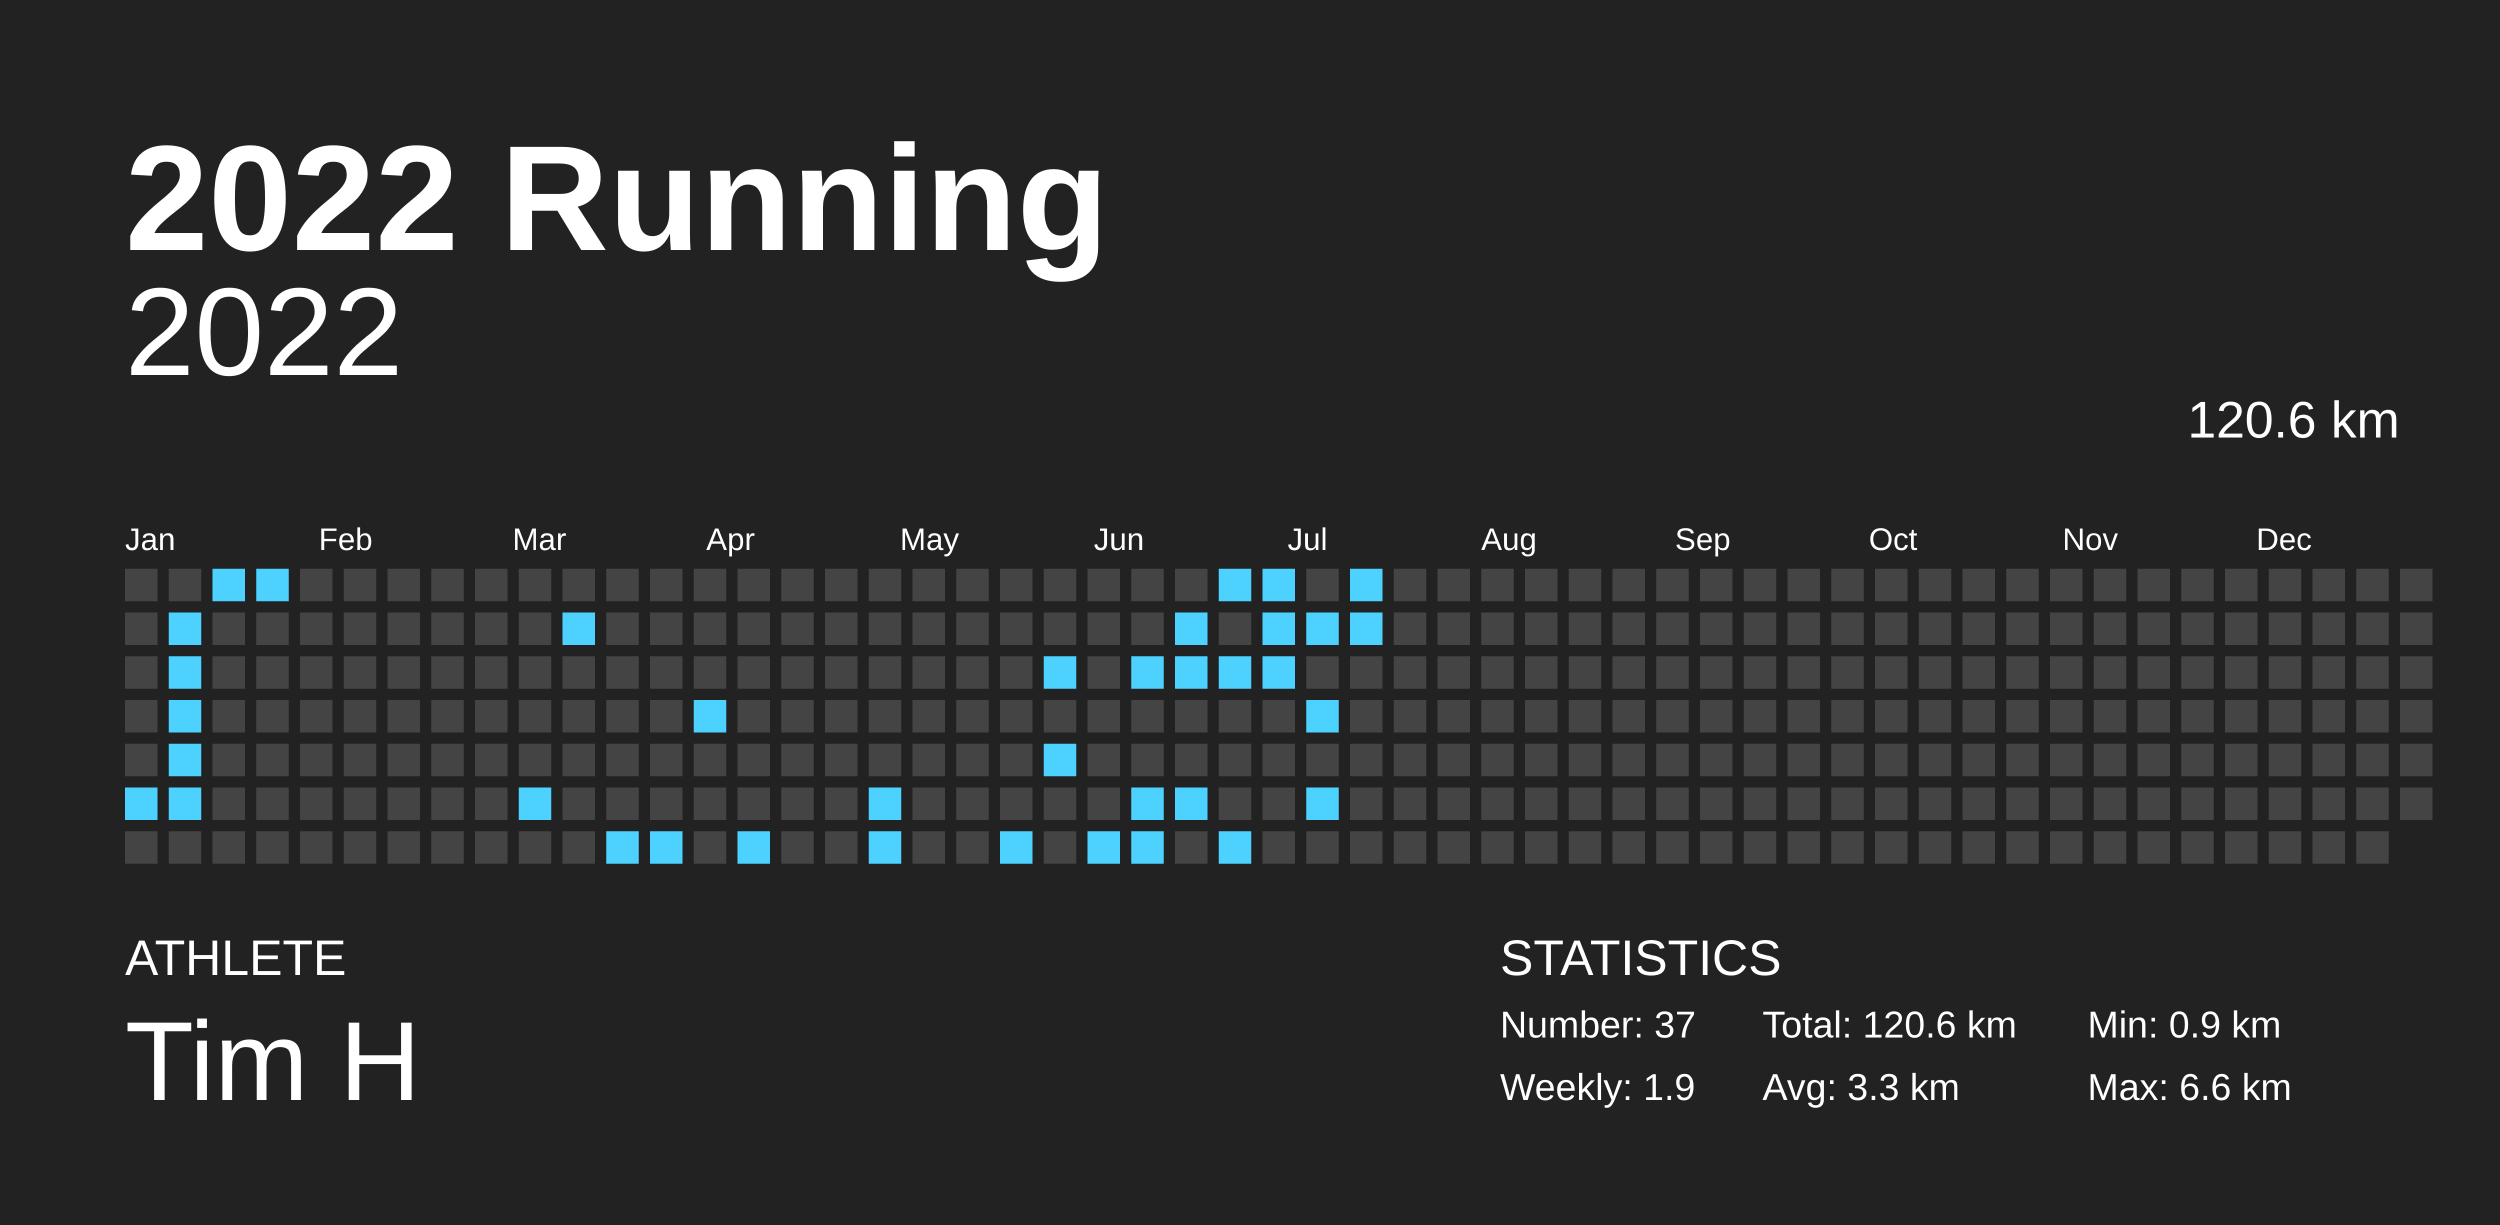
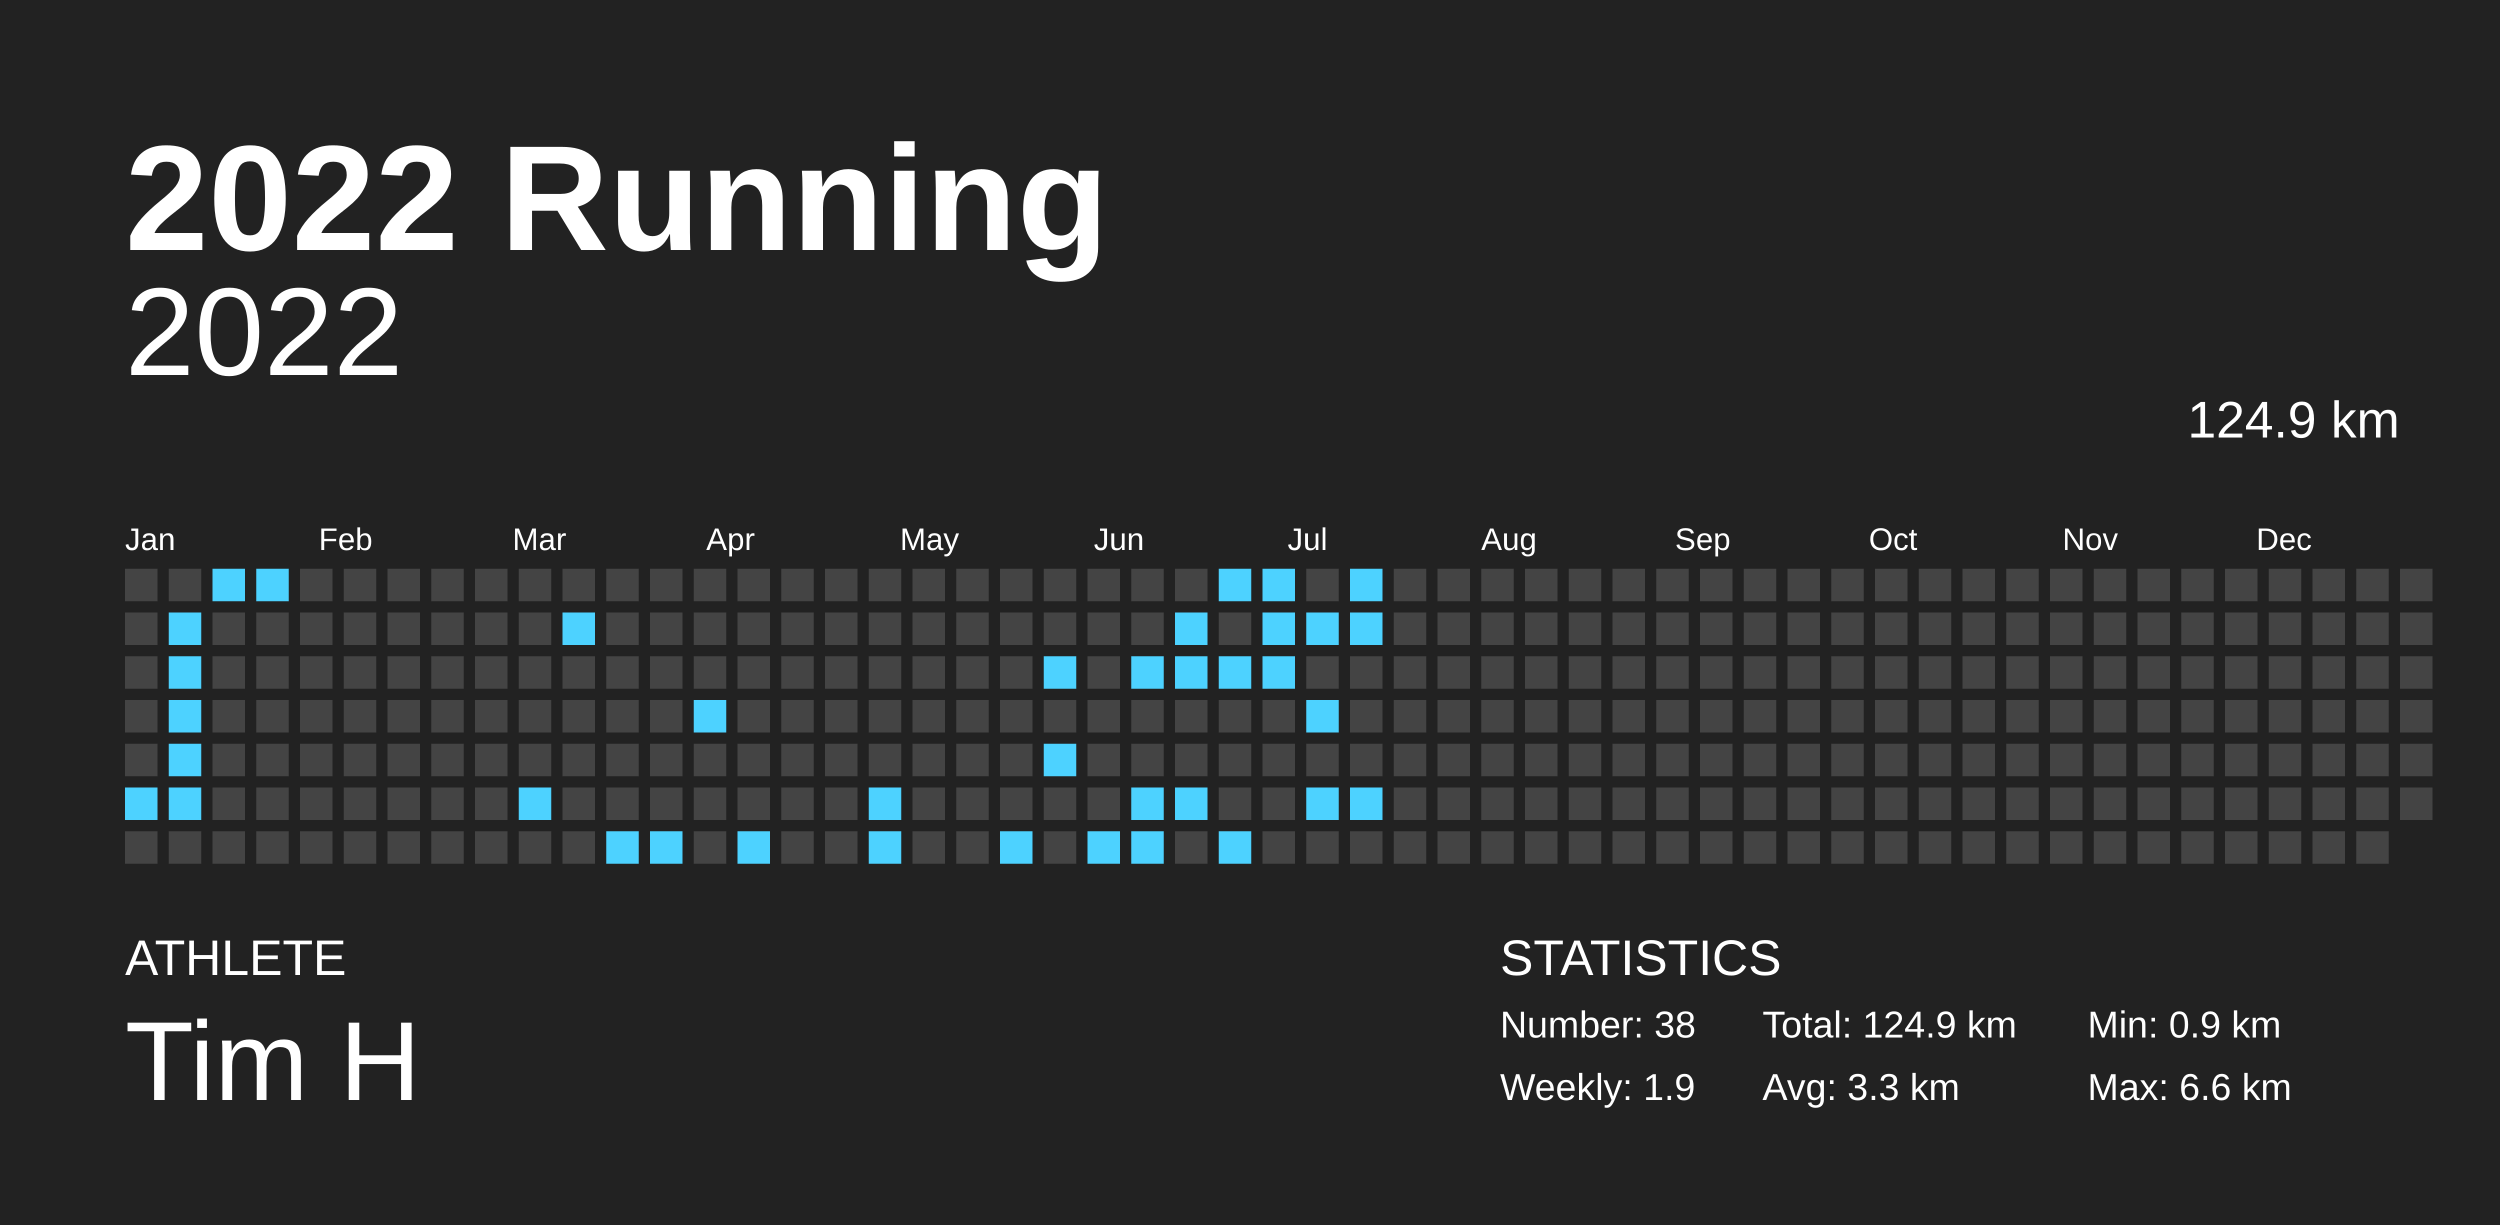
<svg xmlns="http://www.w3.org/2000/svg" baseProfile="full" height="98mm" version="1.1" viewBox="0,0,200,98" width="200mm">
  <defs />
  <rect fill="#222222" height="98" width="200" x="0" y="0" />
  <text fill="#FFFFFF" style="font-size:12px; font-family:Arial; font-weight:bold;" x="10" y="20">2022 Running</text>
  <text fill="#FFFFFF" style="font-size:4px; font-family:Arial" x="10" y="78">ATHLETE</text>
  <text fill="#FFFFFF" style="font-size:9px; font-family:Arial" x="10" y="88">Tim H</text>
  <text fill="#FFFFFF" style="font-size:4px; font-family:Arial" x="120" y="78">STATISTICS</text>
-   <text fill="#FFFFFF" style="font-size:3px; font-family:Arial" x="120" y="83">Number: 37</text>
+   <text fill="#FFFFFF" style="font-size:3px; font-family:Arial" x="120" y="83">Number: 38</text>
  <text fill="#FFFFFF" style="font-size:3px; font-family:Arial" x="120" y="88">Weekly: 1.9</text>
-   <text fill="#FFFFFF" style="font-size:3px; font-family:Arial" x="141" y="83">Total: 120.6 km</text>
+   <text fill="#FFFFFF" style="font-size:3px; font-family:Arial" x="141" y="83">Total: 124.9 km</text>
  <text fill="#FFFFFF" style="font-size:3px; font-family:Arial" x="141" y="88">Avg: 3.3 km</text>
  <text fill="#FFFFFF" style="font-size:3px; font-family:Arial" x="167" y="83">Min: 0.9 km</text>
  <text fill="#FFFFFF" style="font-size:3px; font-family:Arial" x="167" y="88">Max: 6.6 km</text>
  <text alignment-baseline="hanging" fill="#FFFFFF" style="font-size:10.0px; font-family:Arial;" x="10" y="30">2022</text>
-   <text alignment-baseline="hanging" fill="#FFFFFF" style="font-size:4.125px; font-family:Arial;" x="175" y="35">120.6 km</text>
+   <text alignment-baseline="hanging" fill="#FFFFFF" style="font-size:4.125px; font-family:Arial;" x="175" y="35">124.9 km</text>
  <text fill="#FFFFFF" style="font-size:2.5px; font-family:Arial" x="10.0" y="44">Jan</text>
  <text fill="#FFFFFF" style="font-size:2.5px; font-family:Arial" x="25.5" y="44">Feb</text>
  <text fill="#FFFFFF" style="font-size:2.5px; font-family:Arial" x="41.0" y="44">Mar</text>
  <text fill="#FFFFFF" style="font-size:2.5px; font-family:Arial" x="56.5" y="44">Apr</text>
  <text fill="#FFFFFF" style="font-size:2.5px; font-family:Arial" x="72.0" y="44">May</text>
  <text fill="#FFFFFF" style="font-size:2.5px; font-family:Arial" x="87.5" y="44">Jun</text>
  <text fill="#FFFFFF" style="font-size:2.5px; font-family:Arial" x="103.0" y="44">Jul</text>
  <text fill="#FFFFFF" style="font-size:2.5px; font-family:Arial" x="118.5" y="44">Aug</text>
  <text fill="#FFFFFF" style="font-size:2.5px; font-family:Arial" x="134.0" y="44">Sep</text>
  <text fill="#FFFFFF" style="font-size:2.5px; font-family:Arial" x="149.5" y="44">Oct</text>
  <text fill="#FFFFFF" style="font-size:2.5px; font-family:Arial" x="165.0" y="44">Nov</text>
  <text fill="#FFFFFF" style="font-size:2.5px; font-family:Arial" x="180.5" y="44">Dec</text>
  <rect fill="#444444" height="2.6" width="2.6" x="10.0" y="45.5" />
  <rect fill="#444444" height="2.6" width="2.6" x="10.0" y="49.0" />
  <rect fill="#444444" height="2.6" width="2.6" x="10.0" y="52.5" />
  <rect fill="#444444" height="2.6" width="2.6" x="10.0" y="56.0" />
  <rect fill="#444444" height="2.6" width="2.6" x="10.0" y="59.5" />
  <rect fill="#4dd2ff" height="2.6" width="2.6" x="10.0" y="63.0" />
  <rect fill="#444444" height="2.6" width="2.6" x="10.0" y="66.5" />
  <rect fill="#444444" height="2.6" width="2.6" x="13.5" y="45.5" />
  <rect fill="#4dd2ff" height="2.6" width="2.6" x="13.5" y="49.0" />
  <rect fill="#4dd2ff" height="2.6" width="2.6" x="13.5" y="52.5" />
  <rect fill="#4dd2ff" height="2.6" width="2.6" x="13.5" y="56.0" />
  <rect fill="#4dd2ff" height="2.6" width="2.6" x="13.5" y="59.5" />
  <rect fill="#4dd2ff" height="2.6" width="2.6" x="13.5" y="63.0" />
  <rect fill="#444444" height="2.6" width="2.6" x="13.5" y="66.5" />
  <rect fill="#4dd2ff" height="2.6" width="2.6" x="17.0" y="45.5" />
  <rect fill="#444444" height="2.6" width="2.6" x="17.0" y="49.0" />
  <rect fill="#444444" height="2.6" width="2.6" x="17.0" y="52.5" />
  <rect fill="#444444" height="2.6" width="2.6" x="17.0" y="56.0" />
  <rect fill="#444444" height="2.6" width="2.6" x="17.0" y="59.5" />
  <rect fill="#444444" height="2.6" width="2.6" x="17.0" y="63.0" />
  <rect fill="#444444" height="2.6" width="2.6" x="17.0" y="66.5" />
  <rect fill="#4dd2ff" height="2.6" width="2.6" x="20.5" y="45.5" />
  <rect fill="#444444" height="2.6" width="2.6" x="20.5" y="49.0" />
  <rect fill="#444444" height="2.6" width="2.6" x="20.5" y="52.5" />
  <rect fill="#444444" height="2.6" width="2.6" x="20.5" y="56.0" />
  <rect fill="#444444" height="2.6" width="2.6" x="20.5" y="59.5" />
  <rect fill="#444444" height="2.6" width="2.6" x="20.5" y="63.0" />
  <rect fill="#444444" height="2.6" width="2.6" x="20.5" y="66.5" />
  <rect fill="#444444" height="2.6" width="2.6" x="24.0" y="45.5" />
  <rect fill="#444444" height="2.6" width="2.6" x="24.0" y="49.0" />
  <rect fill="#444444" height="2.6" width="2.6" x="24.0" y="52.5" />
  <rect fill="#444444" height="2.6" width="2.6" x="24.0" y="56.0" />
  <rect fill="#444444" height="2.6" width="2.6" x="24.0" y="59.5" />
  <rect fill="#444444" height="2.6" width="2.6" x="24.0" y="63.0" />
  <rect fill="#444444" height="2.6" width="2.6" x="24.0" y="66.5" />
  <rect fill="#444444" height="2.6" width="2.6" x="27.5" y="45.5" />
  <rect fill="#444444" height="2.6" width="2.6" x="27.5" y="49.0" />
  <rect fill="#444444" height="2.6" width="2.6" x="27.5" y="52.5" />
  <rect fill="#444444" height="2.6" width="2.6" x="27.5" y="56.0" />
  <rect fill="#444444" height="2.6" width="2.6" x="27.5" y="59.5" />
  <rect fill="#444444" height="2.6" width="2.6" x="27.5" y="63.0" />
  <rect fill="#444444" height="2.6" width="2.6" x="27.5" y="66.5" />
  <rect fill="#444444" height="2.6" width="2.6" x="31.0" y="45.5" />
  <rect fill="#444444" height="2.6" width="2.6" x="31.0" y="49.0" />
  <rect fill="#444444" height="2.6" width="2.6" x="31.0" y="52.5" />
  <rect fill="#444444" height="2.6" width="2.6" x="31.0" y="56.0" />
  <rect fill="#444444" height="2.6" width="2.6" x="31.0" y="59.5" />
  <rect fill="#444444" height="2.6" width="2.6" x="31.0" y="63.0" />
  <rect fill="#444444" height="2.6" width="2.6" x="31.0" y="66.5" />
  <rect fill="#444444" height="2.6" width="2.6" x="34.5" y="45.5" />
  <rect fill="#444444" height="2.6" width="2.6" x="34.5" y="49.0" />
  <rect fill="#444444" height="2.6" width="2.6" x="34.5" y="52.5" />
  <rect fill="#444444" height="2.6" width="2.6" x="34.5" y="56.0" />
  <rect fill="#444444" height="2.6" width="2.6" x="34.5" y="59.5" />
  <rect fill="#444444" height="2.6" width="2.6" x="34.5" y="63.0" />
  <rect fill="#444444" height="2.6" width="2.6" x="34.5" y="66.5" />
  <rect fill="#444444" height="2.6" width="2.6" x="38.0" y="45.5" />
  <rect fill="#444444" height="2.6" width="2.6" x="38.0" y="49.0" />
  <rect fill="#444444" height="2.6" width="2.6" x="38.0" y="52.5" />
  <rect fill="#444444" height="2.6" width="2.6" x="38.0" y="56.0" />
  <rect fill="#444444" height="2.6" width="2.6" x="38.0" y="59.5" />
  <rect fill="#444444" height="2.6" width="2.6" x="38.0" y="63.0" />
  <rect fill="#444444" height="2.6" width="2.6" x="38.0" y="66.5" />
  <rect fill="#444444" height="2.6" width="2.6" x="41.5" y="45.5" />
  <rect fill="#444444" height="2.6" width="2.6" x="41.5" y="49.0" />
  <rect fill="#444444" height="2.6" width="2.6" x="41.5" y="52.5" />
  <rect fill="#444444" height="2.6" width="2.6" x="41.5" y="56.0" />
  <rect fill="#444444" height="2.6" width="2.6" x="41.5" y="59.5" />
  <rect fill="#4dd2ff" height="2.6" width="2.6" x="41.5" y="63.0" />
  <rect fill="#444444" height="2.6" width="2.6" x="41.5" y="66.5" />
  <rect fill="#444444" height="2.6" width="2.6" x="45.0" y="45.5" />
  <rect fill="#4dd2ff" height="2.6" width="2.6" x="45.0" y="49.0" />
  <rect fill="#444444" height="2.6" width="2.6" x="45.0" y="52.5" />
  <rect fill="#444444" height="2.6" width="2.6" x="45.0" y="56.0" />
  <rect fill="#444444" height="2.6" width="2.6" x="45.0" y="59.5" />
  <rect fill="#444444" height="2.6" width="2.6" x="45.0" y="63.0" />
  <rect fill="#444444" height="2.6" width="2.6" x="45.0" y="66.5" />
  <rect fill="#444444" height="2.6" width="2.6" x="48.5" y="45.5" />
  <rect fill="#444444" height="2.6" width="2.6" x="48.5" y="49.0" />
  <rect fill="#444444" height="2.6" width="2.6" x="48.5" y="52.5" />
  <rect fill="#444444" height="2.6" width="2.6" x="48.5" y="56.0" />
  <rect fill="#444444" height="2.6" width="2.6" x="48.5" y="59.5" />
  <rect fill="#444444" height="2.6" width="2.6" x="48.5" y="63.0" />
  <rect fill="#4dd2ff" height="2.6" width="2.6" x="48.5" y="66.5" />
  <rect fill="#444444" height="2.6" width="2.6" x="52.0" y="45.5" />
  <rect fill="#444444" height="2.6" width="2.6" x="52.0" y="49.0" />
  <rect fill="#444444" height="2.6" width="2.6" x="52.0" y="52.5" />
  <rect fill="#444444" height="2.6" width="2.6" x="52.0" y="56.0" />
  <rect fill="#444444" height="2.6" width="2.6" x="52.0" y="59.5" />
  <rect fill="#444444" height="2.6" width="2.6" x="52.0" y="63.0" />
  <rect fill="#4dd2ff" height="2.6" width="2.6" x="52.0" y="66.5" />
  <rect fill="#444444" height="2.6" width="2.6" x="55.5" y="45.5" />
  <rect fill="#444444" height="2.6" width="2.6" x="55.5" y="49.0" />
  <rect fill="#444444" height="2.6" width="2.6" x="55.5" y="52.5" />
  <rect fill="#4dd2ff" height="2.6" width="2.6" x="55.5" y="56.0" />
  <rect fill="#444444" height="2.6" width="2.6" x="55.5" y="59.5" />
  <rect fill="#444444" height="2.6" width="2.6" x="55.5" y="63.0" />
  <rect fill="#444444" height="2.6" width="2.6" x="55.5" y="66.5" />
  <rect fill="#444444" height="2.6" width="2.6" x="59.0" y="45.5" />
  <rect fill="#444444" height="2.6" width="2.6" x="59.0" y="49.0" />
  <rect fill="#444444" height="2.6" width="2.6" x="59.0" y="52.5" />
  <rect fill="#444444" height="2.6" width="2.6" x="59.0" y="56.0" />
  <rect fill="#444444" height="2.6" width="2.6" x="59.0" y="59.5" />
  <rect fill="#444444" height="2.6" width="2.6" x="59.0" y="63.0" />
  <rect fill="#4dd2ff" height="2.6" width="2.6" x="59.0" y="66.5" />
  <rect fill="#444444" height="2.6" width="2.6" x="62.5" y="45.5" />
  <rect fill="#444444" height="2.6" width="2.6" x="62.5" y="49.0" />
  <rect fill="#444444" height="2.6" width="2.6" x="62.5" y="52.5" />
  <rect fill="#444444" height="2.6" width="2.6" x="62.5" y="56.0" />
  <rect fill="#444444" height="2.6" width="2.6" x="62.5" y="59.5" />
  <rect fill="#444444" height="2.6" width="2.6" x="62.5" y="63.0" />
  <rect fill="#444444" height="2.6" width="2.6" x="62.5" y="66.5" />
  <rect fill="#444444" height="2.6" width="2.6" x="66.0" y="45.5" />
  <rect fill="#444444" height="2.6" width="2.6" x="66.0" y="49.0" />
  <rect fill="#444444" height="2.6" width="2.6" x="66.0" y="52.5" />
  <rect fill="#444444" height="2.6" width="2.6" x="66.0" y="56.0" />
  <rect fill="#444444" height="2.6" width="2.6" x="66.0" y="59.5" />
  <rect fill="#444444" height="2.6" width="2.6" x="66.0" y="63.0" />
  <rect fill="#444444" height="2.6" width="2.6" x="66.0" y="66.5" />
  <rect fill="#444444" height="2.6" width="2.6" x="69.5" y="45.5" />
  <rect fill="#444444" height="2.6" width="2.6" x="69.5" y="49.0" />
  <rect fill="#444444" height="2.6" width="2.6" x="69.5" y="52.5" />
  <rect fill="#444444" height="2.6" width="2.6" x="69.5" y="56.0" />
  <rect fill="#444444" height="2.6" width="2.6" x="69.5" y="59.5" />
  <rect fill="#4dd2ff" height="2.6" width="2.6" x="69.5" y="63.0" />
  <rect fill="#4dd2ff" height="2.6" width="2.6" x="69.5" y="66.5" />
  <rect fill="#444444" height="2.6" width="2.6" x="73.0" y="45.5" />
  <rect fill="#444444" height="2.6" width="2.6" x="73.0" y="49.0" />
  <rect fill="#444444" height="2.6" width="2.6" x="73.0" y="52.5" />
  <rect fill="#444444" height="2.6" width="2.6" x="73.0" y="56.0" />
  <rect fill="#444444" height="2.6" width="2.6" x="73.0" y="59.5" />
  <rect fill="#444444" height="2.6" width="2.6" x="73.0" y="63.0" />
  <rect fill="#444444" height="2.6" width="2.6" x="73.0" y="66.5" />
  <rect fill="#444444" height="2.6" width="2.6" x="76.5" y="45.5" />
  <rect fill="#444444" height="2.6" width="2.6" x="76.5" y="49.0" />
  <rect fill="#444444" height="2.6" width="2.6" x="76.5" y="52.5" />
  <rect fill="#444444" height="2.6" width="2.6" x="76.5" y="56.0" />
  <rect fill="#444444" height="2.6" width="2.6" x="76.5" y="59.5" />
  <rect fill="#444444" height="2.6" width="2.6" x="76.5" y="63.0" />
  <rect fill="#444444" height="2.6" width="2.6" x="76.5" y="66.5" />
  <rect fill="#444444" height="2.6" width="2.6" x="80.0" y="45.5" />
  <rect fill="#444444" height="2.6" width="2.6" x="80.0" y="49.0" />
  <rect fill="#444444" height="2.6" width="2.6" x="80.0" y="52.5" />
  <rect fill="#444444" height="2.6" width="2.6" x="80.0" y="56.0" />
  <rect fill="#444444" height="2.6" width="2.6" x="80.0" y="59.5" />
  <rect fill="#444444" height="2.6" width="2.6" x="80.0" y="63.0" />
  <rect fill="#4dd2ff" height="2.6" width="2.6" x="80.0" y="66.5" />
  <rect fill="#444444" height="2.6" width="2.6" x="83.5" y="45.5" />
  <rect fill="#444444" height="2.6" width="2.6" x="83.5" y="49.0" />
  <rect fill="#4dd2ff" height="2.6" width="2.6" x="83.5" y="52.5" />
  <rect fill="#444444" height="2.6" width="2.6" x="83.5" y="56.0" />
  <rect fill="#4dd2ff" height="2.6" width="2.6" x="83.5" y="59.5" />
  <rect fill="#444444" height="2.6" width="2.6" x="83.5" y="63.0" />
  <rect fill="#444444" height="2.6" width="2.6" x="83.5" y="66.5" />
  <rect fill="#444444" height="2.6" width="2.6" x="87.0" y="45.5" />
  <rect fill="#444444" height="2.6" width="2.6" x="87.0" y="49.0" />
  <rect fill="#444444" height="2.6" width="2.6" x="87.0" y="52.5" />
  <rect fill="#444444" height="2.6" width="2.6" x="87.0" y="56.0" />
  <rect fill="#444444" height="2.6" width="2.6" x="87.0" y="59.5" />
  <rect fill="#444444" height="2.6" width="2.6" x="87.0" y="63.0" />
  <rect fill="#4dd2ff" height="2.6" width="2.6" x="87.0" y="66.5" />
  <rect fill="#444444" height="2.6" width="2.6" x="90.5" y="45.5" />
  <rect fill="#444444" height="2.6" width="2.6" x="90.5" y="49.0" />
  <rect fill="#4dd2ff" height="2.6" width="2.6" x="90.5" y="52.5" />
  <rect fill="#444444" height="2.6" width="2.6" x="90.5" y="56.0" />
  <rect fill="#444444" height="2.6" width="2.6" x="90.5" y="59.5" />
  <rect fill="#4dd2ff" height="2.6" width="2.6" x="90.5" y="63.0" />
  <rect fill="#4dd2ff" height="2.6" width="2.6" x="90.5" y="66.5" />
  <rect fill="#444444" height="2.6" width="2.6" x="94.0" y="45.5" />
  <rect fill="#4dd2ff" height="2.6" width="2.6" x="94.0" y="49.0" />
  <rect fill="#4dd2ff" height="2.6" width="2.6" x="94.0" y="52.5" />
  <rect fill="#444444" height="2.6" width="2.6" x="94.0" y="56.0" />
  <rect fill="#444444" height="2.6" width="2.6" x="94.0" y="59.5" />
  <rect fill="#4dd2ff" height="2.6" width="2.6" x="94.0" y="63.0" />
  <rect fill="#444444" height="2.6" width="2.6" x="94.0" y="66.5" />
  <rect fill="#4dd2ff" height="2.6" width="2.6" x="97.5" y="45.5" />
  <rect fill="#444444" height="2.6" width="2.6" x="97.5" y="49.0" />
  <rect fill="#4dd2ff" height="2.6" width="2.6" x="97.5" y="52.5" />
  <rect fill="#444444" height="2.6" width="2.6" x="97.5" y="56.0" />
  <rect fill="#444444" height="2.6" width="2.6" x="97.5" y="59.5" />
  <rect fill="#444444" height="2.6" width="2.6" x="97.5" y="63.0" />
  <rect fill="#4dd2ff" height="2.6" width="2.6" x="97.5" y="66.5" />
  <rect fill="#4dd2ff" height="2.6" width="2.6" x="101.0" y="45.5" />
  <rect fill="#4dd2ff" height="2.6" width="2.6" x="101.0" y="49.0" />
  <rect fill="#4dd2ff" height="2.6" width="2.6" x="101.0" y="52.5" />
  <rect fill="#444444" height="2.6" width="2.6" x="101.0" y="56.0" />
  <rect fill="#444444" height="2.6" width="2.6" x="101.0" y="59.5" />
  <rect fill="#444444" height="2.6" width="2.6" x="101.0" y="63.0" />
  <rect fill="#444444" height="2.6" width="2.6" x="101.0" y="66.5" />
  <rect fill="#444444" height="2.6" width="2.6" x="104.5" y="45.5" />
  <rect fill="#4dd2ff" height="2.6" width="2.6" x="104.5" y="49.0" />
  <rect fill="#444444" height="2.6" width="2.6" x="104.5" y="52.5" />
  <rect fill="#4dd2ff" height="2.6" width="2.6" x="104.5" y="56.0" />
  <rect fill="#444444" height="2.6" width="2.6" x="104.5" y="59.5" />
  <rect fill="#4dd2ff" height="2.6" width="2.6" x="104.5" y="63.0" />
  <rect fill="#444444" height="2.6" width="2.6" x="104.5" y="66.5" />
  <rect fill="#4dd2ff" height="2.6" width="2.6" x="108.0" y="45.5" />
  <rect fill="#4dd2ff" height="2.6" width="2.6" x="108.0" y="49.0" />
  <rect fill="#444444" height="2.6" width="2.6" x="108.0" y="52.5" />
  <rect fill="#444444" height="2.6" width="2.6" x="108.0" y="56.0" />
  <rect fill="#444444" height="2.6" width="2.6" x="108.0" y="59.5" />
-   <rect fill="#444444" height="2.6" width="2.6" x="108.0" y="63.0" />
+   <rect fill="#4dd2ff" height="2.6" width="2.6" x="108.0" y="63.0" />
  <rect fill="#444444" height="2.6" width="2.6" x="108.0" y="66.5" />
  <rect fill="#444444" height="2.6" width="2.6" x="111.5" y="45.5" />
  <rect fill="#444444" height="2.6" width="2.6" x="111.5" y="49.0" />
  <rect fill="#444444" height="2.6" width="2.6" x="111.5" y="52.5" />
  <rect fill="#444444" height="2.6" width="2.6" x="111.5" y="56.0" />
  <rect fill="#444444" height="2.6" width="2.6" x="111.5" y="59.5" />
  <rect fill="#444444" height="2.6" width="2.6" x="111.5" y="63.0" />
  <rect fill="#444444" height="2.6" width="2.6" x="111.5" y="66.5" />
  <rect fill="#444444" height="2.6" width="2.6" x="115.0" y="45.5" />
  <rect fill="#444444" height="2.6" width="2.6" x="115.0" y="49.0" />
  <rect fill="#444444" height="2.6" width="2.6" x="115.0" y="52.5" />
  <rect fill="#444444" height="2.6" width="2.6" x="115.0" y="56.0" />
  <rect fill="#444444" height="2.6" width="2.6" x="115.0" y="59.5" />
  <rect fill="#444444" height="2.6" width="2.6" x="115.0" y="63.0" />
  <rect fill="#444444" height="2.6" width="2.6" x="115.0" y="66.5" />
  <rect fill="#444444" height="2.6" width="2.6" x="118.5" y="45.5" />
  <rect fill="#444444" height="2.6" width="2.6" x="118.5" y="49.0" />
  <rect fill="#444444" height="2.6" width="2.6" x="118.5" y="52.5" />
  <rect fill="#444444" height="2.6" width="2.6" x="118.5" y="56.0" />
  <rect fill="#444444" height="2.6" width="2.6" x="118.5" y="59.5" />
  <rect fill="#444444" height="2.6" width="2.6" x="118.5" y="63.0" />
  <rect fill="#444444" height="2.6" width="2.6" x="118.5" y="66.5" />
  <rect fill="#444444" height="2.6" width="2.6" x="122.0" y="45.5" />
  <rect fill="#444444" height="2.6" width="2.6" x="122.0" y="49.0" />
  <rect fill="#444444" height="2.6" width="2.6" x="122.0" y="52.5" />
  <rect fill="#444444" height="2.6" width="2.6" x="122.0" y="56.0" />
  <rect fill="#444444" height="2.6" width="2.6" x="122.0" y="59.5" />
  <rect fill="#444444" height="2.6" width="2.6" x="122.0" y="63.0" />
  <rect fill="#444444" height="2.6" width="2.6" x="122.0" y="66.5" />
  <rect fill="#444444" height="2.6" width="2.6" x="125.5" y="45.5" />
  <rect fill="#444444" height="2.6" width="2.6" x="125.5" y="49.0" />
  <rect fill="#444444" height="2.6" width="2.6" x="125.5" y="52.5" />
  <rect fill="#444444" height="2.6" width="2.6" x="125.5" y="56.0" />
  <rect fill="#444444" height="2.6" width="2.6" x="125.5" y="59.5" />
  <rect fill="#444444" height="2.6" width="2.6" x="125.5" y="63.0" />
  <rect fill="#444444" height="2.6" width="2.6" x="125.5" y="66.5" />
  <rect fill="#444444" height="2.6" width="2.6" x="129.0" y="45.5" />
  <rect fill="#444444" height="2.6" width="2.6" x="129.0" y="49.0" />
  <rect fill="#444444" height="2.6" width="2.6" x="129.0" y="52.5" />
  <rect fill="#444444" height="2.6" width="2.6" x="129.0" y="56.0" />
  <rect fill="#444444" height="2.6" width="2.6" x="129.0" y="59.5" />
  <rect fill="#444444" height="2.6" width="2.6" x="129.0" y="63.0" />
  <rect fill="#444444" height="2.6" width="2.6" x="129.0" y="66.5" />
  <rect fill="#444444" height="2.6" width="2.6" x="132.5" y="45.5" />
  <rect fill="#444444" height="2.6" width="2.6" x="132.5" y="49.0" />
  <rect fill="#444444" height="2.6" width="2.6" x="132.5" y="52.5" />
  <rect fill="#444444" height="2.6" width="2.6" x="132.5" y="56.0" />
  <rect fill="#444444" height="2.6" width="2.6" x="132.5" y="59.5" />
  <rect fill="#444444" height="2.6" width="2.6" x="132.5" y="63.0" />
  <rect fill="#444444" height="2.6" width="2.6" x="132.5" y="66.5" />
  <rect fill="#444444" height="2.6" width="2.6" x="136.0" y="45.5" />
  <rect fill="#444444" height="2.6" width="2.6" x="136.0" y="49.0" />
  <rect fill="#444444" height="2.6" width="2.6" x="136.0" y="52.5" />
  <rect fill="#444444" height="2.6" width="2.6" x="136.0" y="56.0" />
  <rect fill="#444444" height="2.6" width="2.6" x="136.0" y="59.5" />
  <rect fill="#444444" height="2.6" width="2.6" x="136.0" y="63.0" />
  <rect fill="#444444" height="2.6" width="2.6" x="136.0" y="66.5" />
  <rect fill="#444444" height="2.6" width="2.6" x="139.5" y="45.5" />
  <rect fill="#444444" height="2.6" width="2.6" x="139.5" y="49.0" />
  <rect fill="#444444" height="2.6" width="2.6" x="139.5" y="52.5" />
  <rect fill="#444444" height="2.6" width="2.6" x="139.5" y="56.0" />
  <rect fill="#444444" height="2.6" width="2.6" x="139.5" y="59.5" />
  <rect fill="#444444" height="2.6" width="2.6" x="139.5" y="63.0" />
  <rect fill="#444444" height="2.6" width="2.6" x="139.5" y="66.5" />
  <rect fill="#444444" height="2.6" width="2.6" x="143.0" y="45.5" />
  <rect fill="#444444" height="2.6" width="2.6" x="143.0" y="49.0" />
  <rect fill="#444444" height="2.6" width="2.6" x="143.0" y="52.5" />
  <rect fill="#444444" height="2.6" width="2.6" x="143.0" y="56.0" />
  <rect fill="#444444" height="2.6" width="2.6" x="143.0" y="59.5" />
  <rect fill="#444444" height="2.6" width="2.6" x="143.0" y="63.0" />
  <rect fill="#444444" height="2.6" width="2.6" x="143.0" y="66.5" />
  <rect fill="#444444" height="2.6" width="2.6" x="146.5" y="45.5" />
  <rect fill="#444444" height="2.6" width="2.6" x="146.5" y="49.0" />
  <rect fill="#444444" height="2.6" width="2.6" x="146.5" y="52.5" />
  <rect fill="#444444" height="2.6" width="2.6" x="146.5" y="56.0" />
  <rect fill="#444444" height="2.6" width="2.6" x="146.5" y="59.5" />
  <rect fill="#444444" height="2.6" width="2.6" x="146.5" y="63.0" />
  <rect fill="#444444" height="2.6" width="2.6" x="146.5" y="66.5" />
  <rect fill="#444444" height="2.6" width="2.6" x="150.0" y="45.5" />
  <rect fill="#444444" height="2.6" width="2.6" x="150.0" y="49.0" />
  <rect fill="#444444" height="2.6" width="2.6" x="150.0" y="52.5" />
  <rect fill="#444444" height="2.6" width="2.6" x="150.0" y="56.0" />
  <rect fill="#444444" height="2.6" width="2.6" x="150.0" y="59.5" />
  <rect fill="#444444" height="2.6" width="2.6" x="150.0" y="63.0" />
  <rect fill="#444444" height="2.6" width="2.6" x="150.0" y="66.5" />
  <rect fill="#444444" height="2.6" width="2.6" x="153.5" y="45.5" />
  <rect fill="#444444" height="2.6" width="2.6" x="153.5" y="49.0" />
  <rect fill="#444444" height="2.6" width="2.6" x="153.5" y="52.5" />
  <rect fill="#444444" height="2.6" width="2.6" x="153.5" y="56.0" />
  <rect fill="#444444" height="2.6" width="2.6" x="153.5" y="59.5" />
  <rect fill="#444444" height="2.6" width="2.6" x="153.5" y="63.0" />
  <rect fill="#444444" height="2.6" width="2.6" x="153.5" y="66.5" />
  <rect fill="#444444" height="2.6" width="2.6" x="157.0" y="45.5" />
  <rect fill="#444444" height="2.6" width="2.6" x="157.0" y="49.0" />
  <rect fill="#444444" height="2.6" width="2.6" x="157.0" y="52.5" />
  <rect fill="#444444" height="2.6" width="2.6" x="157.0" y="56.0" />
  <rect fill="#444444" height="2.6" width="2.6" x="157.0" y="59.5" />
  <rect fill="#444444" height="2.6" width="2.6" x="157.0" y="63.0" />
  <rect fill="#444444" height="2.6" width="2.6" x="157.0" y="66.5" />
  <rect fill="#444444" height="2.6" width="2.6" x="160.5" y="45.5" />
  <rect fill="#444444" height="2.6" width="2.6" x="160.5" y="49.0" />
  <rect fill="#444444" height="2.6" width="2.6" x="160.5" y="52.5" />
  <rect fill="#444444" height="2.6" width="2.6" x="160.5" y="56.0" />
  <rect fill="#444444" height="2.6" width="2.6" x="160.5" y="59.5" />
  <rect fill="#444444" height="2.6" width="2.6" x="160.5" y="63.0" />
  <rect fill="#444444" height="2.6" width="2.6" x="160.5" y="66.5" />
  <rect fill="#444444" height="2.6" width="2.6" x="164.0" y="45.5" />
  <rect fill="#444444" height="2.6" width="2.6" x="164.0" y="49.0" />
  <rect fill="#444444" height="2.6" width="2.6" x="164.0" y="52.5" />
  <rect fill="#444444" height="2.6" width="2.6" x="164.0" y="56.0" />
  <rect fill="#444444" height="2.6" width="2.6" x="164.0" y="59.5" />
  <rect fill="#444444" height="2.6" width="2.6" x="164.0" y="63.0" />
  <rect fill="#444444" height="2.6" width="2.6" x="164.0" y="66.5" />
  <rect fill="#444444" height="2.6" width="2.6" x="167.5" y="45.5" />
  <rect fill="#444444" height="2.6" width="2.6" x="167.5" y="49.0" />
  <rect fill="#444444" height="2.6" width="2.6" x="167.5" y="52.5" />
  <rect fill="#444444" height="2.6" width="2.6" x="167.5" y="56.0" />
  <rect fill="#444444" height="2.6" width="2.6" x="167.5" y="59.5" />
  <rect fill="#444444" height="2.6" width="2.6" x="167.5" y="63.0" />
  <rect fill="#444444" height="2.6" width="2.6" x="167.5" y="66.5" />
  <rect fill="#444444" height="2.6" width="2.6" x="171.0" y="45.5" />
  <rect fill="#444444" height="2.6" width="2.6" x="171.0" y="49.0" />
  <rect fill="#444444" height="2.6" width="2.6" x="171.0" y="52.5" />
  <rect fill="#444444" height="2.6" width="2.6" x="171.0" y="56.0" />
  <rect fill="#444444" height="2.6" width="2.6" x="171.0" y="59.5" />
  <rect fill="#444444" height="2.6" width="2.6" x="171.0" y="63.0" />
  <rect fill="#444444" height="2.6" width="2.6" x="171.0" y="66.5" />
  <rect fill="#444444" height="2.6" width="2.6" x="174.5" y="45.5" />
  <rect fill="#444444" height="2.6" width="2.6" x="174.5" y="49.0" />
  <rect fill="#444444" height="2.6" width="2.6" x="174.5" y="52.5" />
  <rect fill="#444444" height="2.6" width="2.6" x="174.5" y="56.0" />
  <rect fill="#444444" height="2.6" width="2.6" x="174.5" y="59.5" />
  <rect fill="#444444" height="2.6" width="2.6" x="174.5" y="63.0" />
  <rect fill="#444444" height="2.6" width="2.6" x="174.5" y="66.5" />
  <rect fill="#444444" height="2.6" width="2.6" x="178.0" y="45.5" />
  <rect fill="#444444" height="2.6" width="2.6" x="178.0" y="49.0" />
  <rect fill="#444444" height="2.6" width="2.6" x="178.0" y="52.5" />
  <rect fill="#444444" height="2.6" width="2.6" x="178.0" y="56.0" />
  <rect fill="#444444" height="2.6" width="2.6" x="178.0" y="59.5" />
  <rect fill="#444444" height="2.6" width="2.6" x="178.0" y="63.0" />
  <rect fill="#444444" height="2.6" width="2.6" x="178.0" y="66.5" />
  <rect fill="#444444" height="2.6" width="2.6" x="181.5" y="45.5" />
  <rect fill="#444444" height="2.6" width="2.6" x="181.5" y="49.0" />
  <rect fill="#444444" height="2.6" width="2.6" x="181.5" y="52.5" />
  <rect fill="#444444" height="2.6" width="2.6" x="181.5" y="56.0" />
  <rect fill="#444444" height="2.6" width="2.6" x="181.5" y="59.5" />
  <rect fill="#444444" height="2.6" width="2.6" x="181.5" y="63.0" />
  <rect fill="#444444" height="2.6" width="2.6" x="181.5" y="66.5" />
  <rect fill="#444444" height="2.6" width="2.6" x="185.0" y="45.5" />
  <rect fill="#444444" height="2.6" width="2.6" x="185.0" y="49.0" />
  <rect fill="#444444" height="2.6" width="2.6" x="185.0" y="52.5" />
  <rect fill="#444444" height="2.6" width="2.6" x="185.0" y="56.0" />
  <rect fill="#444444" height="2.6" width="2.6" x="185.0" y="59.5" />
  <rect fill="#444444" height="2.6" width="2.6" x="185.0" y="63.0" />
  <rect fill="#444444" height="2.6" width="2.6" x="185.0" y="66.5" />
  <rect fill="#444444" height="2.6" width="2.6" x="188.5" y="45.5" />
  <rect fill="#444444" height="2.6" width="2.6" x="188.5" y="49.0" />
  <rect fill="#444444" height="2.6" width="2.6" x="188.5" y="52.5" />
  <rect fill="#444444" height="2.6" width="2.6" x="188.5" y="56.0" />
  <rect fill="#444444" height="2.6" width="2.6" x="188.5" y="59.5" />
  <rect fill="#444444" height="2.6" width="2.6" x="188.5" y="63.0" />
  <rect fill="#444444" height="2.6" width="2.6" x="188.5" y="66.5" />
  <rect fill="#444444" height="2.6" width="2.6" x="192.0" y="45.5" />
  <rect fill="#444444" height="2.6" width="2.6" x="192.0" y="49.0" />
  <rect fill="#444444" height="2.6" width="2.6" x="192.0" y="52.5" />
  <rect fill="#444444" height="2.6" width="2.6" x="192.0" y="56.0" />
  <rect fill="#444444" height="2.6" width="2.6" x="192.0" y="59.5" />
  <rect fill="#444444" height="2.6" width="2.6" x="192.0" y="63.0" />
</svg>
